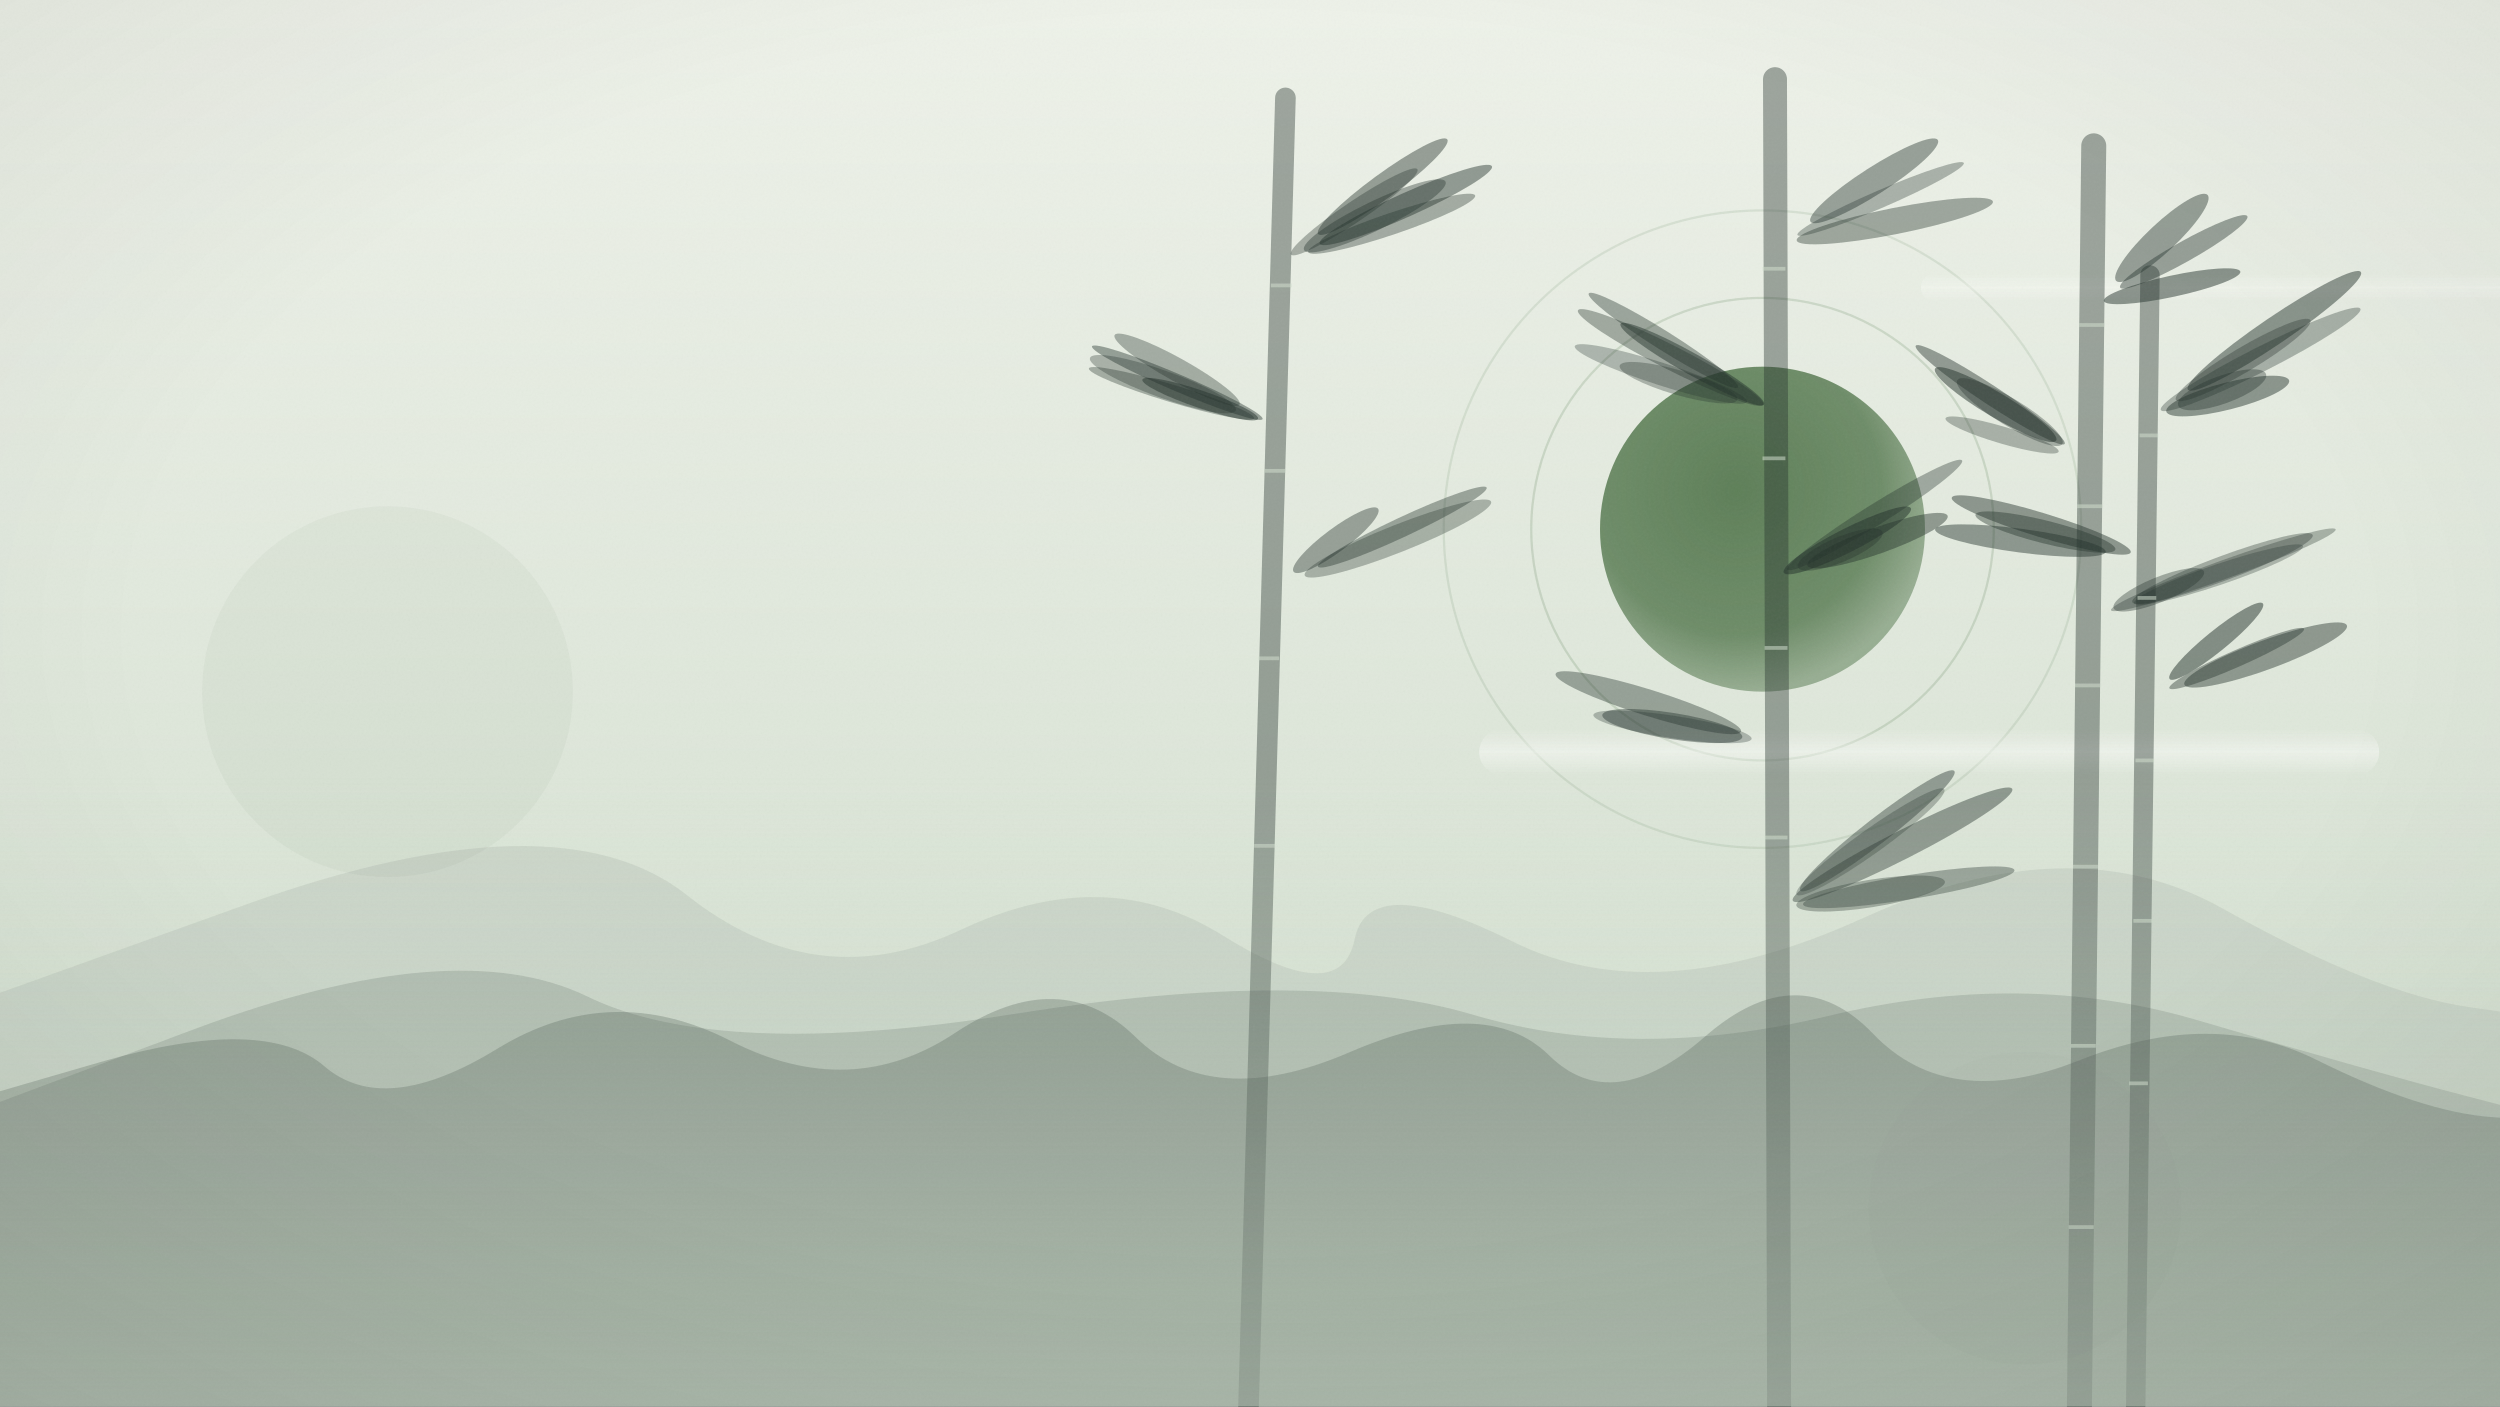
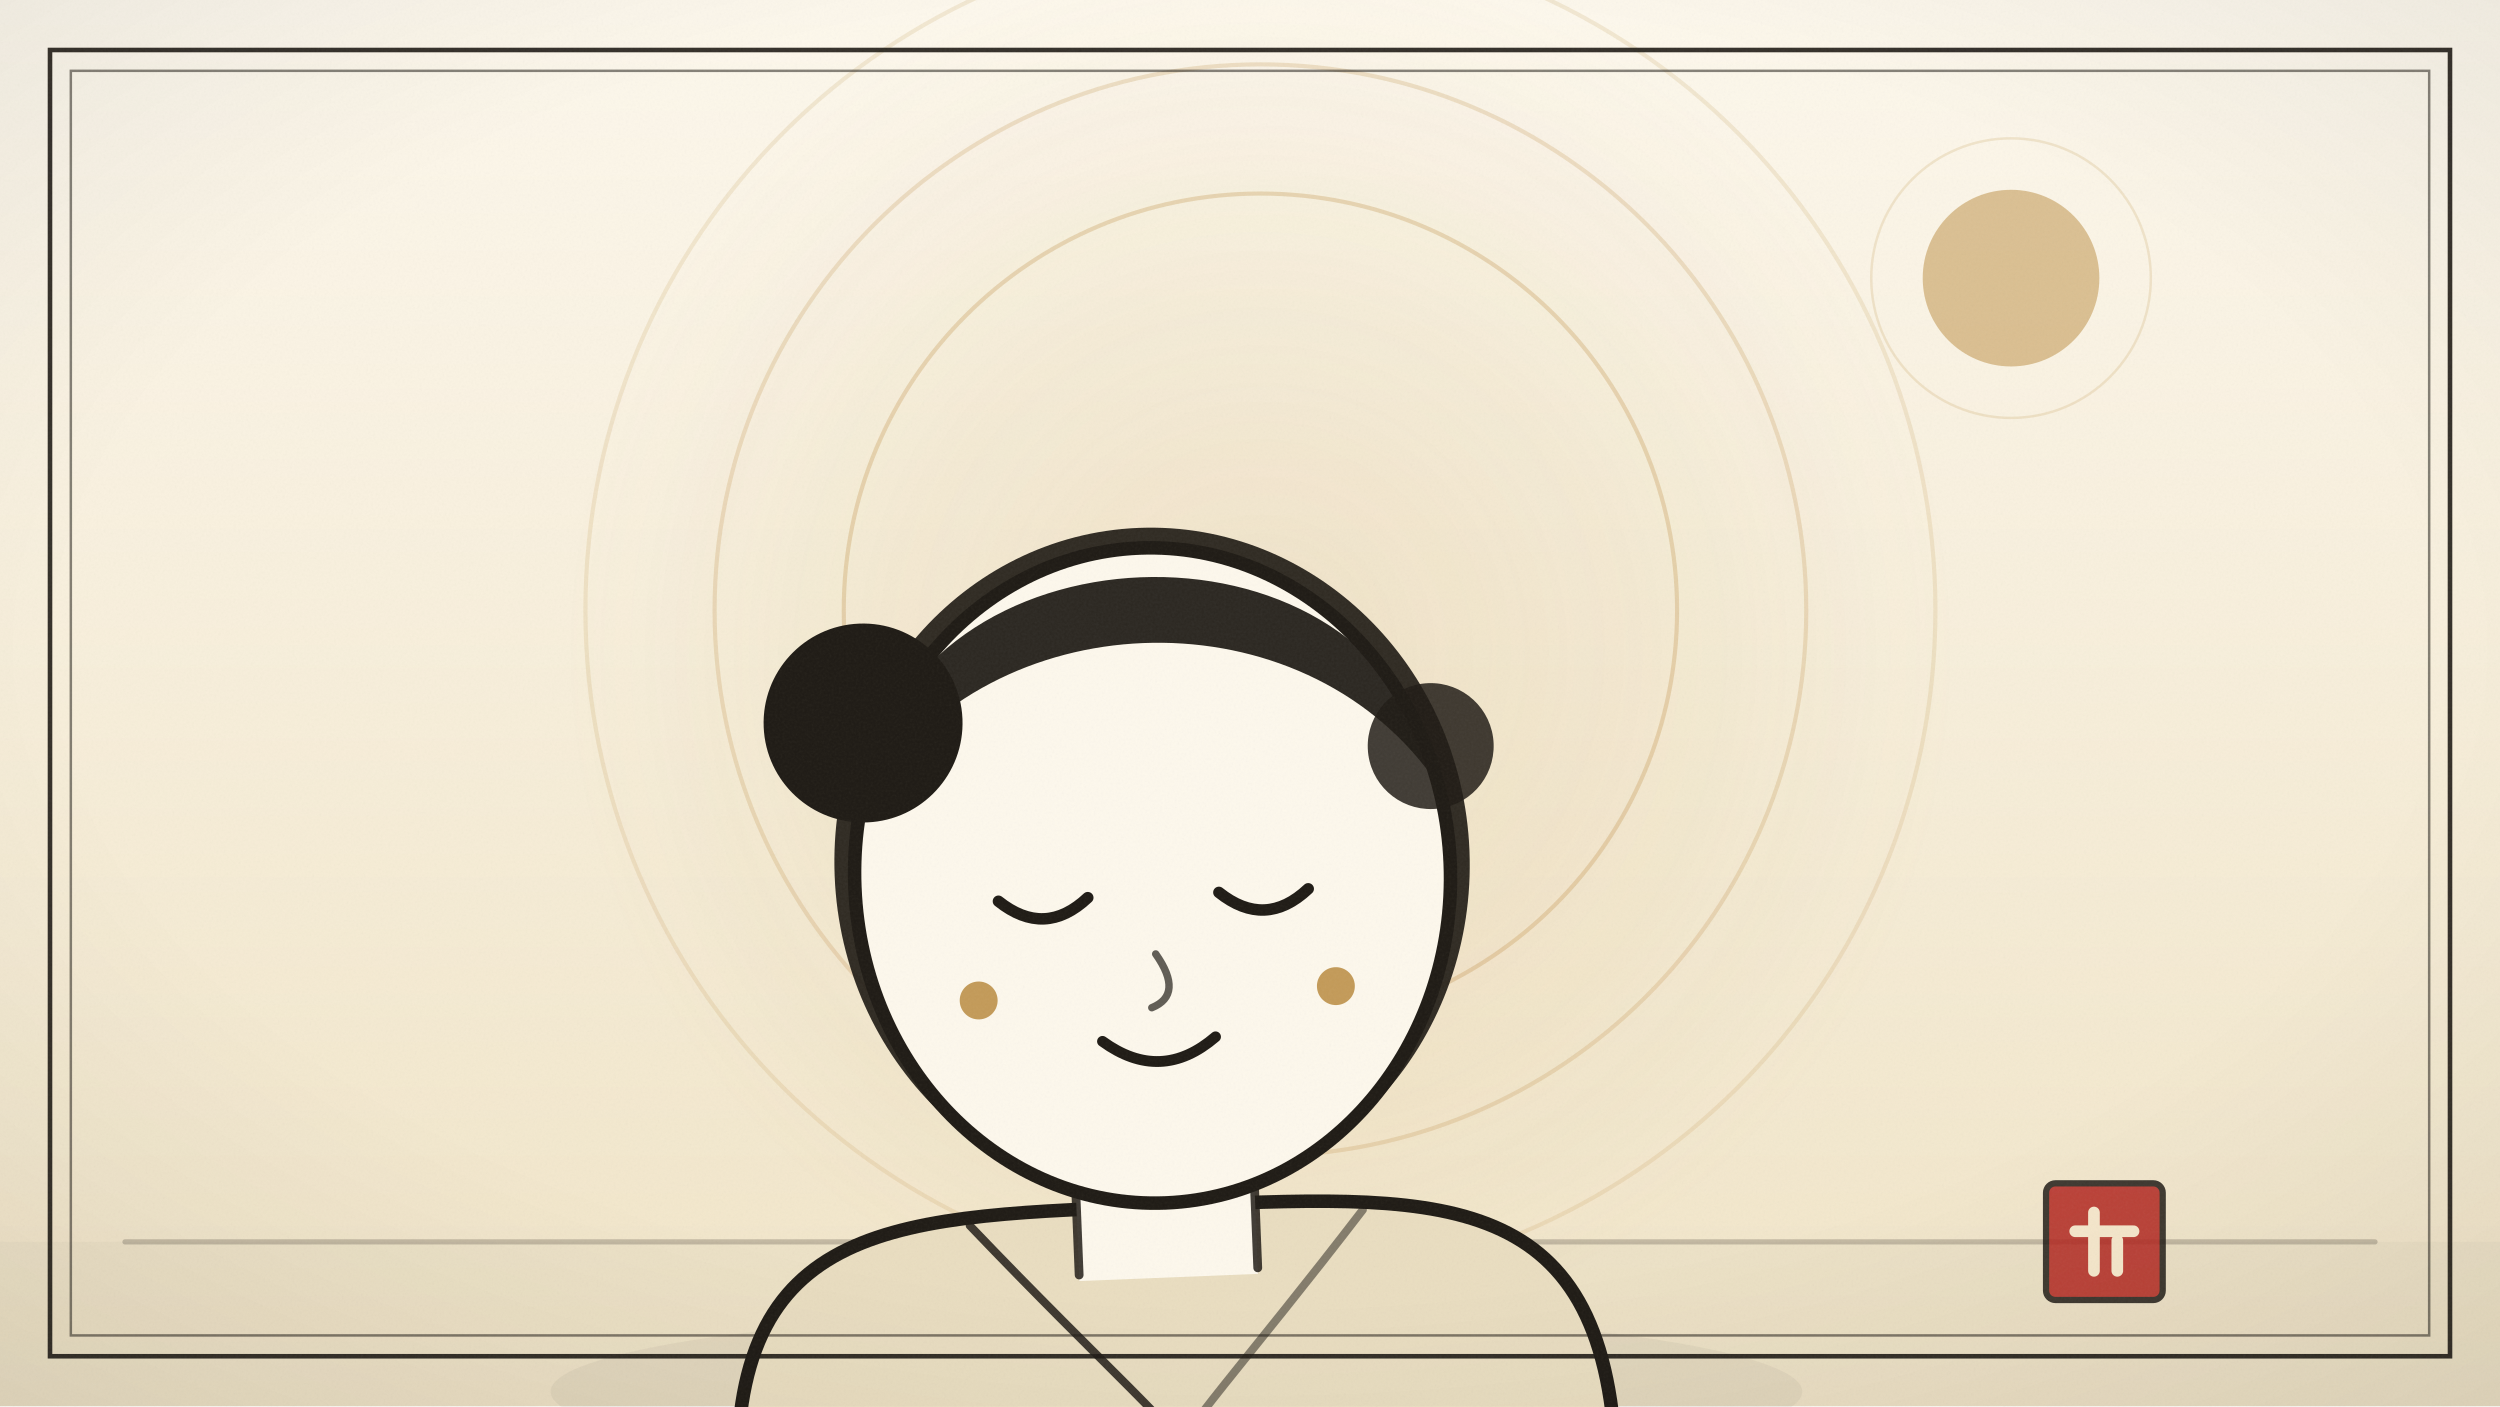
- <svg xmlns="http://www.w3.org/2000/svg" viewBox="0 0 1200 675" width="1200" height="675" role="img" aria-label="정운타임즈 동양풍 일러스트">
+ <svg xmlns="http://www.w3.org/2000/svg" viewBox="0 0 1200 675" width="1200" height="675" role="img" aria-label="정운타임즈 일러스트 · portrait">
  <defs>
-     <linearGradient id="sky93575" x1="0" y1="0" x2="0" y2="1">
-       <stop offset="0" stop-color="#eef2e9" />
-       <stop offset="1" stop-color="#cfdccc" />
+     <linearGradient id="paper93575" x1="0" y1="0" x2="0" y2="1">
+       <stop offset="0" stop-color="#fdf8ec" />
+       <stop offset="1" stop-color="#f1e4c7" />
    </linearGradient>
-     <radialGradient id="disc93575" cx="0.42" cy="0.38" r="0.62">
-       <stop offset="0" stop-color="#5b7d55" stop-opacity="0.98" />
-       <stop offset="0.72" stop-color="#5b7d55" stop-opacity="0.86" />
-       <stop offset="1" stop-color="#5b7d55" stop-opacity="0.55" />
+     <radialGradient id="wash93575" cx="0.5" cy="0.5" r="0.5">
+       <stop offset="0" stop-color="#b98a3e" stop-opacity="0.16" />
+       <stop offset="0.62" stop-color="#b98a3e" stop-opacity="0.07" />
+       <stop offset="1" stop-color="#b98a3e" stop-opacity="0" />
    </radialGradient>
-     <linearGradient id="mist93575" x1="0" y1="0" x2="0" y2="1">
-       <stop offset="0" stop-color="#f8fbf6" stop-opacity="0" />
-       <stop offset="0.5" stop-color="#f8fbf6" stop-opacity="0.6" />
-       <stop offset="1" stop-color="#f8fbf6" stop-opacity="0" />
+     <linearGradient id="fade93575" x1="0" y1="0" x2="0" y2="1">
+       <stop offset="0" stop-color="#f1e4c7" stop-opacity="0" />
+       <stop offset="1" stop-color="#1e1a14" stop-opacity="0.10" />
    </linearGradient>
-     <linearGradient id="fade93575" x1="0" y1="0" x2="0" y2="1">
-       <stop offset="0" stop-color="#cfdccc" stop-opacity="0" />
-       <stop offset="1" stop-color="#cfdccc" stop-opacity="0.55" />
-     </linearGradient>
-     <radialGradient id="vig93575" cx="0.5" cy="0.45" r="0.8">
-       <stop offset="0.55" stop-color="#000" stop-opacity="0" />
-       <stop offset="1" stop-color="#000" stop-opacity="0.09" />
+     <radialGradient id="vig93575" cx="0.5" cy="0.46" r="0.78">
+       <stop offset="0.6" stop-color="#000" stop-opacity="0" />
+       <stop offset="1" stop-color="#000" stop-opacity="0.08" />
    </radialGradient>
    <filter id="grain93575" x="0" y="0" width="100%" height="100%">
-       <feTurbulence type="fractalNoise" baseFrequency="0.9" numOctaves="2" stitchTiles="stitch" />
+       <feTurbulence type="fractalNoise" baseFrequency="0.85" numOctaves="2" stitchTiles="stitch" />
      <feColorMatrix type="saturate" values="0" />
    </filter>
  </defs>
-   <rect width="1200" height="675" fill="url(#sky93575)" />
-   <g>
-     <circle cx="846" cy="254" r="153" fill="none" stroke="#5b7d55" stroke-width="1.1" opacity="0.14" />
-     <circle cx="846" cy="254" r="111" fill="none" stroke="#5b7d55" stroke-width="1.1" opacity="0.2" />
-     <circle cx="846" cy="254" r="78" fill="url(#disc93575)" />
+   <rect width="1200" height="675" fill="url(#paper93575)" />
+   <circle cx="605.0" cy="312.9" r="336.2" fill="url(#wash93575)" opacity="0.85" />
+   <circle cx="605.0" cy="292.9" r="200.0" fill="none" stroke="#b98a3e" stroke-width="2" opacity="0.28" />
+   <circle cx="605.0" cy="292.9" r="262.0" fill="none" stroke="#b98a3e" stroke-width="2" opacity="0.22" />
+   <circle cx="605.0" cy="292.9" r="324.0" fill="none" stroke="#b98a3e" stroke-width="2" opacity="0.16" />
+   <line x1="60.0" y1="596.1" x2="1140.0" y2="596.1" stroke="#1e1a14" stroke-width="2.5" stroke-linecap="round" opacity="0.22" />
+   <rect x="0.0" y="596.1" width="1200.0" height="78.9" rx="0.0" fill="#1e1a14" stroke="ink" stroke-width="6" opacity="0.03" />
+   <circle cx="965.3" cy="133.5" r="41.9" fill="#b98a3e" stroke="#b98a3e" stroke-width="1" opacity="0.5" />
+   <circle cx="965.3" cy="133.5" r="67.1" fill="none" stroke="#b98a3e" stroke-width="1.2" opacity="0.18" />
+   <ellipse cx="564.7" cy="668.0" rx="300.4" ry="39.0" fill="#1e1a14" stroke="none" stroke-width="0" opacity="0.05" />
+   <g transform="rotate(-2.3 564.7 706.0)">
+     <ellipse cx="564.7" cy="414.2" rx="150.2" ry="158.9" fill="#1e1a14" stroke="#1e1a14" stroke-width="4.55" opacity="0.92" />
+     <path d="M 353.8 710.0 C 353.8 574.4 436.0 578.7 564.7 578.7 C 693.4 578.7 775.7 574.4 775.7 710.0 Z" fill="#e9ddc0" stroke="#1e1a14" stroke-width="6.5" stroke-linecap="round" stroke-linejoin="round" />
+     <path d="M 470.3 584.4 C 533.3 655.9 570.4 690.3 576.2 706.0" fill="none" stroke="#1e1a14" stroke-width="3.9" stroke-linecap="round" stroke-linejoin="round" opacity="0.85" />
+     <path d="M 659.1 584.4 C 601.9 653.1 564.7 690.3 559.0 706.0" fill="none" stroke="#1e1a14" stroke-width="3.9" stroke-linecap="round" stroke-linejoin="round" opacity="0.5" />
+     <rect x="521.8" y="553.0" width="85.8" height="60.1" rx="0.0" fill="#fdf8ec" stroke="none" stroke-width="0" />
+     <line x1="521.8" y1="555.8" x2="521.8" y2="610.2" stroke="#1e1a14" stroke-width="4.225" stroke-linecap="round" opacity="0.85" />
+     <line x1="607.6" y1="555.8" x2="607.6" y2="610.2" stroke="#1e1a14" stroke-width="4.225" stroke-linecap="round" opacity="0.85" />
+     <ellipse cx="564.7" cy="420.0" rx="143.0" ry="157.3" fill="#fdf8ec" stroke="#1e1a14" stroke-width="6.5" />
+     <path d="M 430.3 372.8 C 458.9 246.9 670.6 246.9 699.2 372.8 C 636.2 284.7 493.2 284.7 430.3 372.8 Z" fill="#1e1a14" stroke="#1e1a14" stroke-width="3.25" stroke-linecap="round" stroke-linejoin="round" opacity="0.94" />
+     <path d="M 490.3 429.4 q 21.5 18.6 42.9 0" fill="none" stroke="#1e1a14" stroke-width="5.525" stroke-linecap="round" stroke-linejoin="round" />
+     <path d="M 596.2 429.4 q 21.5 18.6 42.9 0" fill="none" stroke="#1e1a14" stroke-width="5.525" stroke-linecap="round" stroke-linejoin="round" />
+     <path d="M 564.7 457.7 q 12.9 20.0 -2.9 25.7" fill="none" stroke="#1e1a14" stroke-width="3.575" stroke-linecap="round" stroke-linejoin="round" opacity="0.7" />
+     <path d="M 537.5 498.6 q 27.2 21.5 54.3 0" fill="none" stroke="#1e1a14" stroke-width="5.2" stroke-linecap="round" stroke-linejoin="round" />
+     <circle cx="478.9" cy="476.6" r="8.6" fill="#b98a3e" stroke="#b98a3e" stroke-width="1" opacity="0.85" />
+     <circle cx="650.5" cy="476.6" r="8.6" fill="#b98a3e" stroke="#b98a3e" stroke-width="1" opacity="0.85" />
+     <circle cx="428.8" cy="341.3" r="45.8" fill="#1e1a14" stroke="#1e1a14" stroke-width="3.9" />
+     <circle cx="700.6" cy="363.3" r="28.6" fill="#1e1a14" stroke="#1e1a14" stroke-width="3.25" opacity="0.85" />
  </g>
-   <rect x="710" y="350" width="432" height="22" rx="11" fill="url(#mist93575)" opacity="0.90" />
-   <rect x="922" y="131" width="530" height="14" rx="7" fill="url(#mist93575)" opacity="0.70" />
-   <path d="M -30 705 L -30.0 487.3 Q -30.0 487.3 118.8 433.9 Q 267.7 380.5 329.8 429.7 Q 392.0 479.0 461.2 446.3 Q 530.4 413.6 586.9 449.0 Q 643.5 484.4 650.2 450.9 Q 657.0 417.4 725.8 451.8 Q 794.5 486.1 894.2 440.7 Q 994.0 395.3 1066.9 436.1 Q 1139.8 476.9 1184.9 483.4 L 1230.0 489.8 L 1230 705 Z" fill="#22302a" opacity="0.088" />
-   <path d="M -30 705 L -30.0 540.1 Q -30.0 540.1 94.1 493.7 Q 218.2 447.4 281.9 478.3 Q 345.5 509.3 487.4 486.6 Q 629.3 464.0 706.8 487.0 Q 784.3 510.0 877.8 487.6 Q 971.3 465.1 1054.8 489.7 Q 1138.4 514.3 1184.2 526.2 L 1230.0 538.1 L 1230 705 Z" fill="#22302a" opacity="0.180" />
-   <path d="M -30 705 L -30.0 532.5 Q -30.0 532.5 48.5 509.7 Q 127.0 487.0 155.7 511.8 Q 184.5 536.6 238.7 503.4 Q 293.0 470.1 350.7 499.6 Q 408.4 529.1 458.6 495.7 Q 508.9 462.3 545.2 497.9 Q 581.6 533.5 647.5 505.2 Q 713.3 476.8 743.6 506.6 Q 773.9 536.4 818.5 497.5 Q 863.1 458.6 899.2 496.3 Q 935.3 534.0 998.5 508.8 Q 1061.6 483.7 1111.9 508.7 Q 1162.3 533.8 1196.1 536.2 L 1230.0 538.7 L 1230 705 Z" fill="#22302a" opacity="0.272" />
-   <path d="M854 685 L 852 38" stroke="#22302a" stroke-width="11.5" stroke-linecap="round" opacity="0.4" />
-   <path d="M846 129 h11" stroke="#cfdccc" stroke-width="1.8" opacity="0.55" />
-   <path d="M846 220 h11" stroke="#cfdccc" stroke-width="1.8" opacity="0.55" />
-   <path d="M847 311 h11" stroke="#cfdccc" stroke-width="1.8" opacity="0.55" />
-   <path d="M847 402 h11" stroke="#cfdccc" stroke-width="1.8" opacity="0.55" />
-   <ellipse cx="909.5" cy="106.1" rx="48.0" ry="6.3" fill="#22302a" opacity="0.39" transform="rotate(-11.2 909.5 106.1)" />
-   <ellipse cx="902.7" cy="95.5" rx="43.5" ry="4.2" fill="#22302a" opacity="0.33" transform="rotate(-23.4 902.7 95.5)" />
-   <ellipse cx="899.6" cy="86.8" rx="36.3" ry="6.5" fill="#22302a" opacity="0.42" transform="rotate(-32.7 899.6 86.8)" />
-   <ellipse cx="805.7" cy="183.7" rx="29.4" ry="5.9" fill="#22302a" opacity="0.32" transform="rotate(-163.8 805.7 183.7)" />
-   <ellipse cx="797.2" cy="179.5" rx="43.4" ry="5.4" fill="#22302a" opacity="0.30" transform="rotate(-162.1 797.2 179.5)" />
-   <ellipse cx="798.4" cy="163.4" rx="42.3" ry="4.6" fill="#22302a" opacity="0.39" transform="rotate(-147.8 798.4 163.4)" />
-   <ellipse cx="801.9" cy="171.6" rx="49.9" ry="5.8" fill="#22302a" opacity="0.37" transform="rotate(-153.0 801.9 171.6)" />
-   <ellipse cx="812.3" cy="174.8" rx="39.5" ry="5.1" fill="#22302a" opacity="0.48" transform="rotate(-150.7 812.3 174.8)" />
-   <ellipse cx="901.2" cy="259.5" rx="35.7" ry="6.3" fill="#22302a" opacity="0.44" transform="rotate(-19.5 901.2 259.5)" />
-   <ellipse cx="899.9" cy="247.2" rx="49.4" ry="5.1" fill="#22302a" opacity="0.36" transform="rotate(-32.0 899.9 247.2)" />
-   <ellipse cx="886.7" cy="259.4" rx="34.2" ry="5.7" fill="#22302a" opacity="0.50" transform="rotate(-26.9 886.7 259.4)" />
-   <ellipse cx="883.3" cy="263.8" rx="22.0" ry="6.0" fill="#22302a" opacity="0.34" transform="rotate(-22.8 883.3 263.8)" />
-   <ellipse cx="791.2" cy="337.3" rx="46.6" ry="6.3" fill="#22302a" opacity="0.39" transform="rotate(-162.7 791.2 337.3)" />
-   <ellipse cx="802.7" cy="348.5" rx="34.0" ry="6.3" fill="#22302a" opacity="0.42" transform="rotate(-171.0 802.7 348.5)" />
-   <ellipse cx="802.8" cy="348.9" rx="38.4" ry="5.4" fill="#22302a" opacity="0.30" transform="rotate(-171.4 802.8 348.9)" />
-   <ellipse cx="916.2" cy="425.9" rx="51.4" ry="5.8" fill="#22302a" opacity="0.39" transform="rotate(-9.2 916.2 425.9)" />
-   <ellipse cx="897.9" cy="428.9" rx="36.1" ry="6.6" fill="#22302a" opacity="0.37" transform="rotate(-9.1 897.9 428.9)" />
-   <ellipse cx="897.8" cy="404.1" rx="43.5" ry="5.9" fill="#22302a" opacity="0.31" transform="rotate(-35.5 897.8 404.1)" />
-   <ellipse cx="901.1" cy="398.8" rx="46.8" ry="6.0" fill="#22302a" opacity="0.42" transform="rotate(-37.8 901.1 398.8)" />
-   <ellipse cx="913.2" cy="405.5" rx="59.1" ry="6.8" fill="#22302a" opacity="0.44" transform="rotate(-27.0 913.2 405.5)" />
-   <path d="M998 685 L 1005 70" stroke="#22302a" stroke-width="12.0" stroke-linecap="round" opacity="0.4" />
-   <path d="M998 156 h12" stroke="#cfdccc" stroke-width="1.8" opacity="0.55" />
-   <path d="M997 243 h12" stroke="#cfdccc" stroke-width="1.8" opacity="0.55" />
-   <path d="M996 329 h12" stroke="#cfdccc" stroke-width="1.8" opacity="0.55" />
-   <path d="M995 416 h12" stroke="#cfdccc" stroke-width="1.8" opacity="0.55" />
-   <path d="M994 502 h12" stroke="#cfdccc" stroke-width="1.8" opacity="0.55" />
-   <path d="M993 589 h12" stroke="#cfdccc" stroke-width="1.8" opacity="0.55" />
-   <ellipse cx="1042.6" cy="137.4" rx="33.5" ry="5.1" fill="#22302a" opacity="0.49" transform="rotate(-12.1 1042.6 137.4)" />
-   <ellipse cx="1037.7" cy="114.2" rx="30.1" ry="6.8" fill="#22302a" opacity="0.43" transform="rotate(-43.2 1037.7 114.2)" />
-   <ellipse cx="1048.2" cy="120.9" rx="35.0" ry="4.9" fill="#22302a" opacity="0.42" transform="rotate(-29.3 1048.2 120.9)" />
-   <ellipse cx="964.7" cy="197.8" rx="29.5" ry="6.5" fill="#22302a" opacity="0.34" transform="rotate(-148.7 964.7 197.8)" />
-   <ellipse cx="957.9" cy="194.2" rx="33.8" ry="5.9" fill="#22302a" opacity="0.50" transform="rotate(-149.3 957.9 194.2)" />
-   <ellipse cx="961.0" cy="208.8" rx="28.3" ry="4.1" fill="#22302a" opacity="0.32" transform="rotate(-163.6 961.0 208.8)" />
-   <ellipse cx="955.3" cy="189.5" rx="42.8" ry="4.6" fill="#22302a" opacity="0.44" transform="rotate(-146.6 955.3 189.5)" />
-   <ellipse cx="1066.8" cy="272.9" rx="46.2" ry="5.9" fill="#22302a" opacity="0.34" transform="rotate(-20.4 1066.8 272.9)" />
-   <ellipse cx="1067.2" cy="273.5" rx="57.3" ry="4.5" fill="#22302a" opacity="0.32" transform="rotate(-19.8 1067.2 273.5)" />
-   <ellipse cx="1064.9" cy="275.8" rx="42.8" ry="5.0" fill="#22302a" opacity="0.30" transform="rotate(-18.7 1064.9 275.8)" />
-   <ellipse cx="1036.2" cy="283.1" rx="23.4" ry="6.0" fill="#22302a" opacity="0.36" transform="rotate(-22.2 1036.2 283.1)" />
-   <path d="M599 685 L 617 47" stroke="#22302a" stroke-width="9.9" stroke-linecap="round" opacity="0.4" />
-   <path d="M610 137 h10" stroke="#cfdccc" stroke-width="1.8" opacity="0.55" />
-   <path d="M607 226 h10" stroke="#cfdccc" stroke-width="1.8" opacity="0.55" />
-   <path d="M604 316 h10" stroke="#cfdccc" stroke-width="1.8" opacity="0.55" />
-   <path d="M602 406 h10" stroke="#cfdccc" stroke-width="1.8" opacity="0.55" />
-   <ellipse cx="659.9" cy="103.6" rx="37.7" ry="6.9" fill="#22302a" opacity="0.38" transform="rotate(-25.8 659.9 103.6)" />
-   <ellipse cx="650.0" cy="101.7" rx="36.6" ry="5.0" fill="#22302a" opacity="0.34" transform="rotate(-34.0 650.0 101.7)" />
-   <ellipse cx="668.0" cy="107.4" rx="42.3" ry="5.2" fill="#22302a" opacity="0.36" transform="rotate(-18.7 668.0 107.4)" />
-   <ellipse cx="663.7" cy="89.6" rx="38.4" ry="5.9" fill="#22302a" opacity="0.43" transform="rotate(-36.2 663.7 89.6)" />
-   <ellipse cx="674.8" cy="98.4" rx="45.3" ry="5.7" fill="#22302a" opacity="0.45" transform="rotate(-24.2 674.8 98.4)" />
-   <ellipse cx="565.0" cy="177.5" rx="34.3" ry="5.6" fill="#22302a" opacity="0.35" transform="rotate(-150.9 565.0 177.5)" />
-   <ellipse cx="562.3" cy="188.8" rx="41.4" ry="4.2" fill="#22302a" opacity="0.35" transform="rotate(-163.2 562.3 188.8)" />
-   <ellipse cx="576.1" cy="191.6" rx="29.3" ry="4.2" fill="#22302a" opacity="0.49" transform="rotate(-161.3 576.1 191.6)" />
-   <ellipse cx="565.1" cy="183.7" rx="44.5" ry="4.1" fill="#22302a" opacity="0.42" transform="rotate(-156.9 565.1 183.7)" />
-   <ellipse cx="558.2" cy="184.4" rx="37.2" ry="6.5" fill="#22302a" opacity="0.32" transform="rotate(-160.2 558.2 184.4)" />
-   <ellipse cx="671.0" cy="258.5" rx="48.1" ry="6.6" fill="#22302a" opacity="0.32" transform="rotate(-21.6 671.0 258.5)" />
-   <ellipse cx="673.1" cy="253.0" rx="44.7" ry="4.7" fill="#22302a" opacity="0.39" transform="rotate(-25.1 673.1 253.0)" />
-   <ellipse cx="641.2" cy="259.3" rx="25.3" ry="5.6" fill="#22302a" opacity="0.40" transform="rotate(-36.7 641.2 259.3)" />
-   <path d="M1025 685 L 1032 132" stroke="#22302a" stroke-width="9.3" stroke-linecap="round" opacity="0.4" />
-   <path d="M1027 209 h9" stroke="#cfdccc" stroke-width="1.8" opacity="0.55" />
-   <path d="M1026 287 h9" stroke="#cfdccc" stroke-width="1.8" opacity="0.55" />
-   <path d="M1025 365 h9" stroke="#cfdccc" stroke-width="1.8" opacity="0.55" />
-   <path d="M1024 442 h9" stroke="#cfdccc" stroke-width="1.8" opacity="0.55" />
-   <path d="M1022 520 h9" stroke="#cfdccc" stroke-width="1.8" opacity="0.55" />
-   <ellipse cx="1085.1" cy="172.5" rx="53.7" ry="5.9" fill="#22302a" opacity="0.33" transform="rotate(-26.9 1085.1 172.5)" />
-   <ellipse cx="1066.6" cy="187.1" rx="22.4" ry="6.7" fill="#22302a" opacity="0.36" transform="rotate(-19.7 1066.6 187.1)" />
-   <ellipse cx="1069.3" cy="190.1" rx="30.4" ry="6.5" fill="#22302a" opacity="0.47" transform="rotate(-14.2 1069.3 190.1)" />
-   <ellipse cx="1076.7" cy="172.8" rx="37.5" ry="5.9" fill="#22302a" opacity="0.34" transform="rotate(-30.7 1076.7 172.8)" />
-   <ellipse cx="1091.7" cy="158.8" rx="50.2" ry="6.5" fill="#22302a" opacity="0.48" transform="rotate(-34.2 1091.7 158.8)" />
-   <ellipse cx="979.8" cy="252.0" rx="44.9" ry="5.8" fill="#22302a" opacity="0.46" transform="rotate(-163.0 979.8 252.0)" />
-   <ellipse cx="981.8" cy="255.4" rx="34.6" ry="5.5" fill="#22302a" opacity="0.41" transform="rotate(-166.0 981.8 255.4)" />
-   <ellipse cx="969.8" cy="259.5" rx="41.3" ry="5.7" fill="#22302a" opacity="0.45" transform="rotate(-172.5 969.8 259.5)" />
-   <ellipse cx="1073.6" cy="316.1" rx="35.3" ry="4.0" fill="#22302a" opacity="0.40" transform="rotate(-23.8 1073.6 316.1)" />
-   <ellipse cx="1063.8" cy="307.8" rx="28.8" ry="5.0" fill="#22302a" opacity="0.50" transform="rotate(-39.0 1063.8 307.8)" />
-   <ellipse cx="1087.5" cy="314.4" rx="41.5" ry="7.0" fill="#22302a" opacity="0.44" transform="rotate(-20.0 1087.5 314.4)" />
-   <rect x="0" y="371" width="1200" height="304" fill="url(#fade93575)" />
-   <circle cx="186" cy="332" r="89" fill="#22302a" opacity="0.037" />
-   <circle cx="972" cy="580" r="75" fill="#22302a" opacity="0.018" />
+   <rect x="982.1" y="568.0" width="56.0" height="56.0" rx="4.5" fill="#b3261e" stroke="#1e1a14" stroke-width="3" opacity="0.85" />
+   <line x1="996.1" y1="591.0" x2="1024.1" y2="591.0" stroke="#f8e9cd" stroke-width="5.6" stroke-linecap="round" />
+   <line x1="1005.1" y1="582.0" x2="1005.1" y2="610.0" stroke="#f8e9cd" stroke-width="5.6" stroke-linecap="round" />
+   <line x1="1016.3" y1="595.4" x2="1016.3" y2="610.0" stroke="#f8e9cd" stroke-width="5.6" stroke-linecap="round" />
+   <rect x="24.0" y="24.0" width="1152.0" height="627.0" rx="0.0" fill="none" stroke="#1e1a14" stroke-width="2.2" opacity="0.9" />
+   <rect x="34.0" y="34.0" width="1132.0" height="607.0" rx="0.0" fill="none" stroke="#1e1a14" stroke-width="1.2" opacity="0.54" />
  <rect width="1200" height="675" fill="url(#vig93575)" />
-   <rect width="1200" height="675" filter="url(#grain93575)" opacity="0.05" />
+   <rect width="1200" height="675" filter="url(#grain93575)" opacity="0.055" />
</svg>
